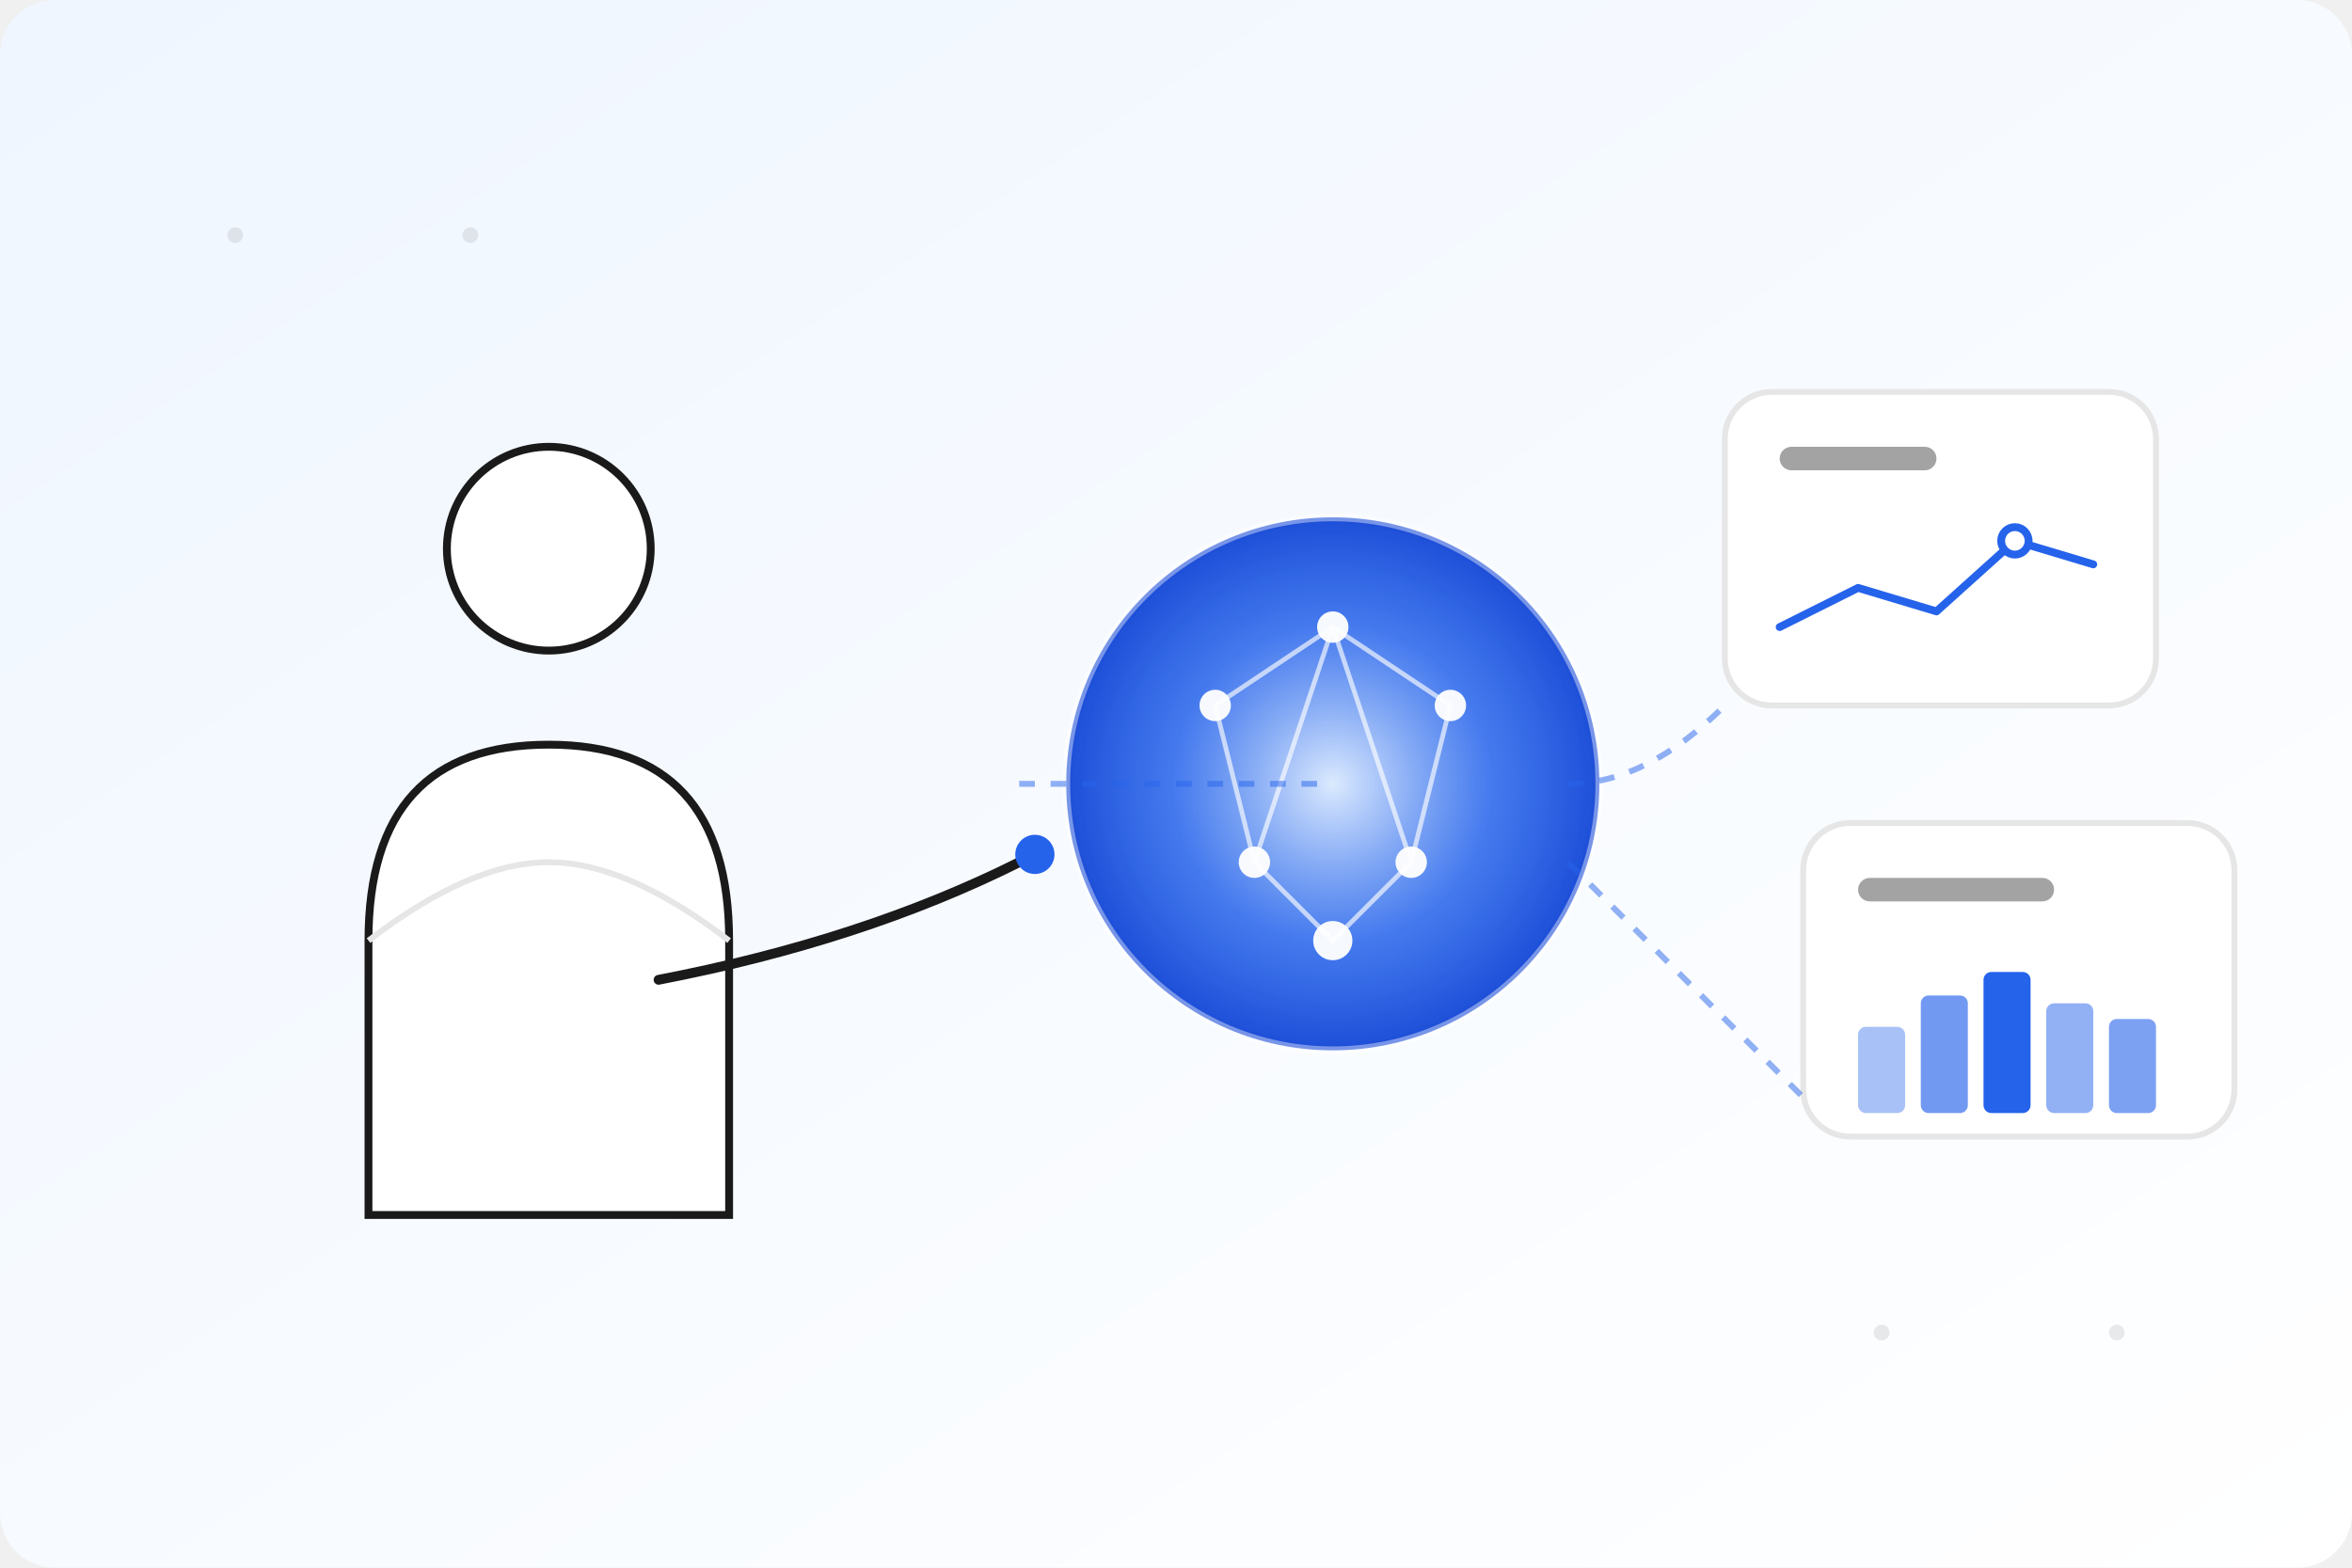
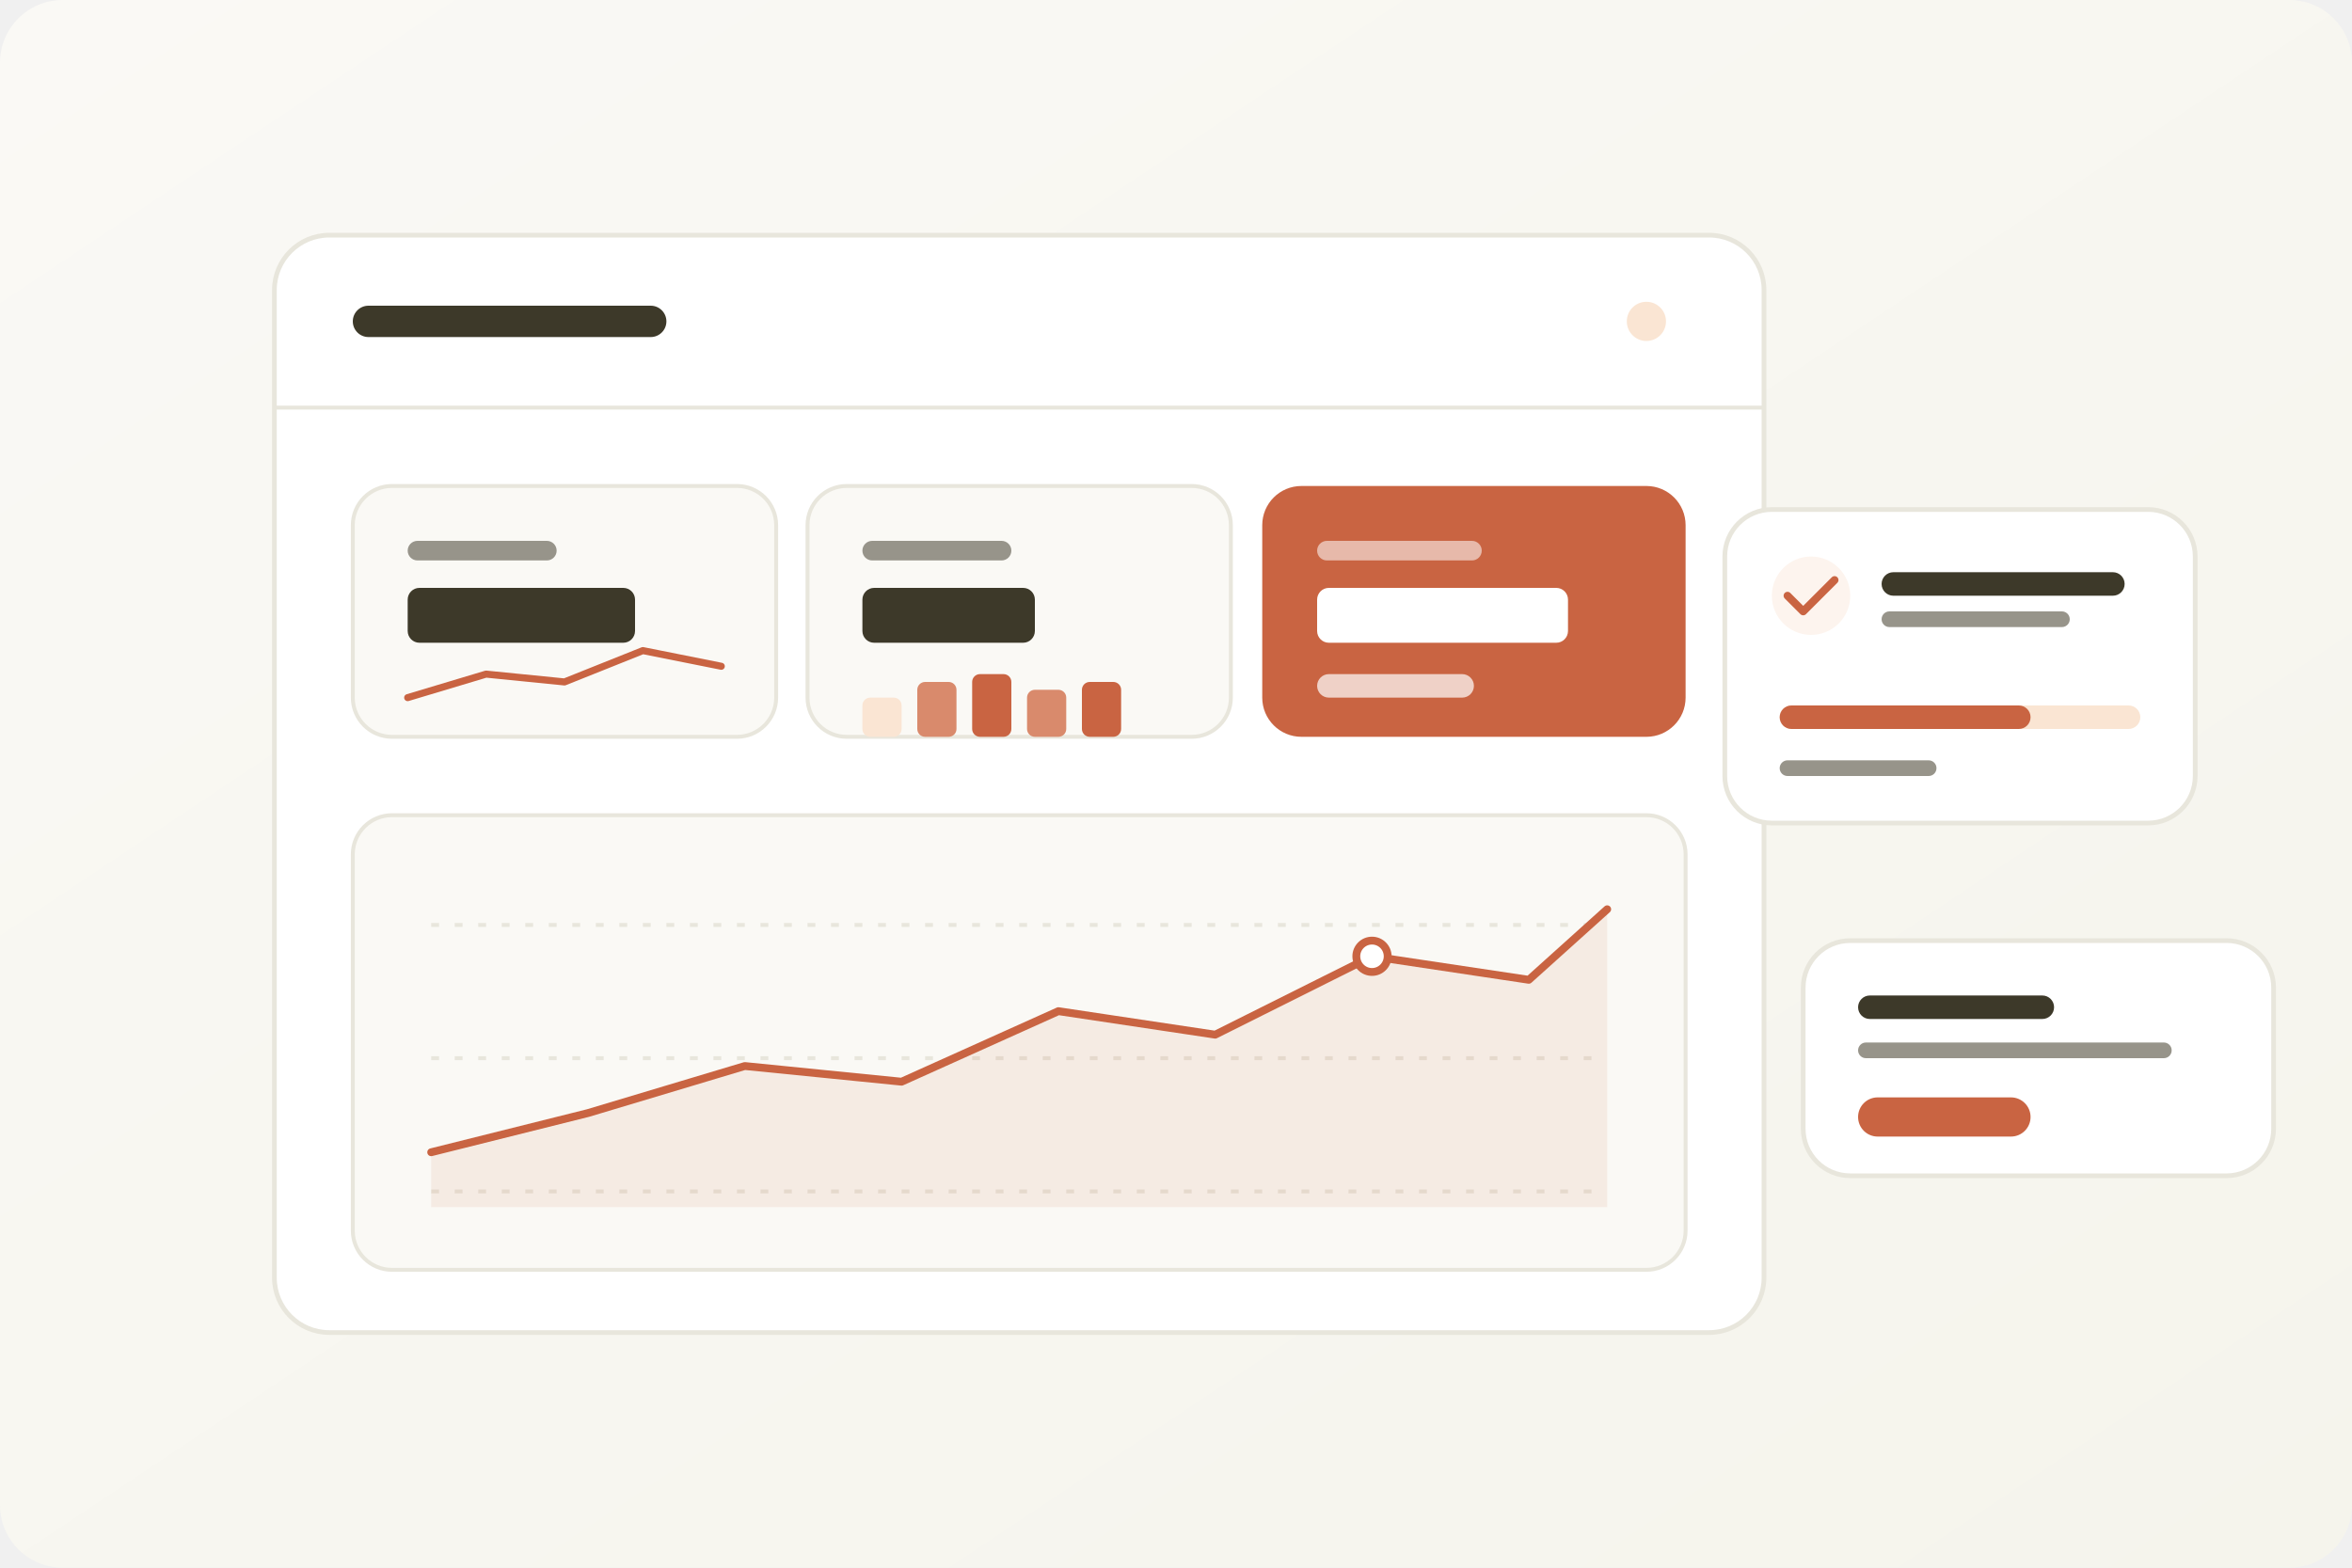
<svg xmlns="http://www.w3.org/2000/svg" viewBox="0 0 600 400" role="img" aria-labelledby="introHeroTitle introHeroDesc">
  <defs>
    <linearGradient id="introBg" x1="0" y1="0" x2="1" y2="1">
-       <stop offset="0%" stop-color="#eff6ff" />
-       <stop offset="100%" stop-color="#ffffff" />
+       <stop offset="0%" stop-color="#faf9f5" />
+       <stop offset="100%" stop-color="#f5f4ec" />
    </linearGradient>
-     <radialGradient id="introOrb" cx="0.5" cy="0.5" r="0.5">
-       <stop offset="0%" stop-color="#dbeafe" />
-       <stop offset="60%" stop-color="#2563eb" stop-opacity="0.85" />
-       <stop offset="100%" stop-color="#1d4ed8" />
-     </radialGradient>
  </defs>
-   <rect width="600" height="400" rx="14" fill="url(#introBg)" />
-   <g fill="#737373" opacity="0.15">
-     <circle cx="60" cy="60" r="2" />
-     <circle cx="120" cy="60" r="2" />
-     <circle cx="540" cy="340" r="2" />
-     <circle cx="540" cy="280" r="2" />
-     <circle cx="480" cy="340" r="2" />
-   </g>
-   <g transform="translate(80 110)">
-     <circle cx="60" cy="30" r="26" fill="#ffffff" stroke="#1a1a1a" stroke-width="2" />
-     <path d="M14 130 Q14 80 60 80 Q106 80 106 130 L106 200 L14 200 Z" fill="#ffffff" stroke="#1a1a1a" stroke-width="2" />
-     <path d="M14 130 Q40 110 60 110 Q80 110 106 130" stroke="#e6e6e6" stroke-width="1.5" fill="none" />
-     <path d="M88 140 Q140 130 180 110" stroke="#1a1a1a" stroke-width="2.5" fill="none" stroke-linecap="round" />
-     <circle cx="184" cy="108" r="5" fill="#2563eb" />
-   </g>
-   <g transform="translate(280 100)">
-     <circle cx="60" cy="100" r="68" fill="url(#introOrb)" />
-     <circle cx="60" cy="100" r="68" fill="none" stroke="#ffffff" stroke-width="2" opacity="0.4" />
-     <g fill="#ffffff" opacity="0.95">
-       <circle cx="30" cy="80" r="4" />
-       <circle cx="60" cy="60" r="4" />
-       <circle cx="90" cy="80" r="4" />
-       <circle cx="40" cy="120" r="4" />
-       <circle cx="80" cy="120" r="4" />
-       <circle cx="60" cy="140" r="5" />
+   <rect width="600" height="400" rx="16" fill="url(#introBg)" />
+   <g transform="translate(70 60)">
+     <rect width="380" height="280" rx="14" fill="#ffffff" stroke="#e8e6dc" stroke-width="1.2" />
+     <line x1="0" y1="44" x2="380" y2="44" stroke="#e8e6dc" stroke-width="1" />
+     <rect x="20" y="18" width="80" height="8" rx="4" fill="#3d3929" />
+     <circle cx="350" cy="22" r="5" fill="#fae5d3" />
+     <g transform="translate(20 64)">
+       <rect width="108" height="64" rx="10" fill="#faf9f5" stroke="#e8e6dc" />
+       <rect x="14" y="14" width="38" height="5" rx="2.5" fill="#97948a" />
+       <rect x="14" y="26" width="58" height="14" rx="3" fill="#3d3929" />
+       <path d="M14 54 L34 48 L54 50 L74 42 L94 46" stroke="#c96442" stroke-width="1.8" fill="none" stroke-linecap="round" stroke-linejoin="round" />
    </g>
-     <g stroke="#ffffff" stroke-width="1.2" opacity="0.65" fill="none">
-       <path d="M30 80 L60 60 L90 80" />
-       <path d="M40 120 L60 60" />
-       <path d="M80 120 L60 60" />
-       <path d="M40 120 L60 140 L80 120" />
-       <path d="M30 80 L40 120" />
-       <path d="M90 80 L80 120" />
+     <g transform="translate(136 64)">
+       <rect width="108" height="64" rx="10" fill="#faf9f5" stroke="#e8e6dc" />
+       <rect x="14" y="14" width="38" height="5" rx="2.5" fill="#97948a" />
+       <rect x="14" y="26" width="44" height="14" rx="3" fill="#3d3929" />
+       <g transform="translate(14 48)">
+         <rect x="0" y="6" width="10" height="10" rx="2" fill="#fae5d3" />
+         <rect x="14" y="2" width="10" height="14" rx="2" fill="#d98a6c" />
+         <rect x="28" y="0" width="10" height="16" rx="2" fill="#c96442" />
+         <rect x="42" y="4" width="10" height="12" rx="2" fill="#d98a6c" />
+         <rect x="56" y="2" width="10" height="14" rx="2" fill="#c96442" />
+       </g>
+     </g>
+     <g transform="translate(252 64)">
+       <rect width="108" height="64" rx="10" fill="#c96442" />
+       <rect x="14" y="14" width="42" height="5" rx="2.5" fill="#ffffff" opacity="0.55" />
+       <rect x="14" y="26" width="64" height="14" rx="3" fill="#ffffff" />
+       <rect x="14" y="48" width="40" height="6" rx="3" fill="#ffffff" opacity="0.7" />
+     </g>
+     <g transform="translate(20 148)">
+       <rect width="340" height="116" rx="10" fill="#faf9f5" stroke="#e8e6dc" />
+       <line x1="20" y1="28" x2="320" y2="28" stroke="#e8e6dc" stroke-dasharray="2 4" />
+       <line x1="20" y1="62" x2="320" y2="62" stroke="#e8e6dc" stroke-dasharray="2 4" />
+       <line x1="20" y1="96" x2="320" y2="96" stroke="#e8e6dc" stroke-dasharray="2 4" />
+       <path d="M20 86 L60 76 L100 64 L140 68 L180 50 L220 56 L260 36 L300 42 L320 24 L320 100 L20 100 Z" fill="#c96442" fill-opacity="0.10" />
+       <path d="M20 86 L60 76 L100 64 L140 68 L180 50 L220 56 L260 36 L300 42 L320 24" stroke="#c96442" stroke-width="2" fill="none" stroke-linecap="round" stroke-linejoin="round" />
+       <circle cx="260" cy="36" r="4" fill="#ffffff" stroke="#c96442" stroke-width="2" />
    </g>
  </g>
-   <g transform="translate(440 100)">
-     <g>
-       <rect width="110" height="80" rx="12" fill="#ffffff" stroke="#e6e6e6" stroke-width="1.5" />
-       <rect x="14" y="14" width="40" height="6" rx="3" fill="#a3a3a3" />
-       <path d="M14 60 L34 50 L54 56 L74 38 L94 44" stroke="#2563eb" stroke-width="2" fill="none" stroke-linecap="round" stroke-linejoin="round" />
-       <circle cx="74" cy="38" r="3.5" fill="#ffffff" stroke="#2563eb" stroke-width="2" />
-     </g>
-     <g transform="translate(20 110)">
-       <rect width="110" height="80" rx="12" fill="#ffffff" stroke="#e6e6e6" stroke-width="1.5" />
-       <rect x="14" y="14" width="50" height="6" rx="3" fill="#a3a3a3" />
-       <g transform="translate(14 32)">
-         <rect x="0" y="20" width="12" height="22" rx="2" fill="#2563eb" opacity="0.4" />
-         <rect x="16" y="12" width="12" height="30" rx="2" fill="#2563eb" opacity="0.65" />
-         <rect x="32" y="6" width="12" height="36" rx="2" fill="#2563eb" />
-         <rect x="48" y="14" width="12" height="28" rx="2" fill="#2563eb" opacity="0.5" />
-         <rect x="64" y="18" width="12" height="24" rx="2" fill="#2563eb" opacity="0.6" />
-       </g>
-     </g>
+   <g transform="translate(440 130)">
+     <rect width="120" height="80" rx="12" fill="#ffffff" stroke="#e8e6dc" stroke-width="1.2" />
+     <circle cx="22" cy="22" r="10" fill="#fdf4ee" />
+     <path d="M16 22 L20 26 L28 18" stroke="#c96442" stroke-width="2" fill="none" stroke-linecap="round" stroke-linejoin="round" />
+     <rect x="40" y="16" width="62" height="6" rx="3" fill="#3d3929" />
+     <rect x="40" y="26" width="48" height="4" rx="2" fill="#97948a" />
+     <rect x="14" y="50" width="92" height="6" rx="3" fill="#fae5d3" />
+     <rect x="14" y="50" width="64" height="6" rx="3" fill="#c96442" />
+     <rect x="14" y="64" width="40" height="4" rx="2" fill="#97948a" />
  </g>
-   <g stroke="#2563eb" stroke-width="1.5" stroke-dasharray="4 4" fill="none" opacity="0.5">
-     <path d="M260 200 Q310 200 340 200" />
-     <path d="M400 200 Q420 200 440 180" />
-     <path d="M400 220 Q420 240 460 280" />
+   <g transform="translate(460 240)">
+     <rect width="120" height="60" rx="12" fill="#ffffff" stroke="#e8e6dc" stroke-width="1.2" />
+     <rect x="14" y="14" width="50" height="6" rx="3" fill="#3d3929" />
+     <rect x="14" y="26" width="80" height="4" rx="2" fill="#97948a" />
+     <rect x="14" y="40" width="44" height="10" rx="5" fill="#c96442" />
  </g>
</svg>
